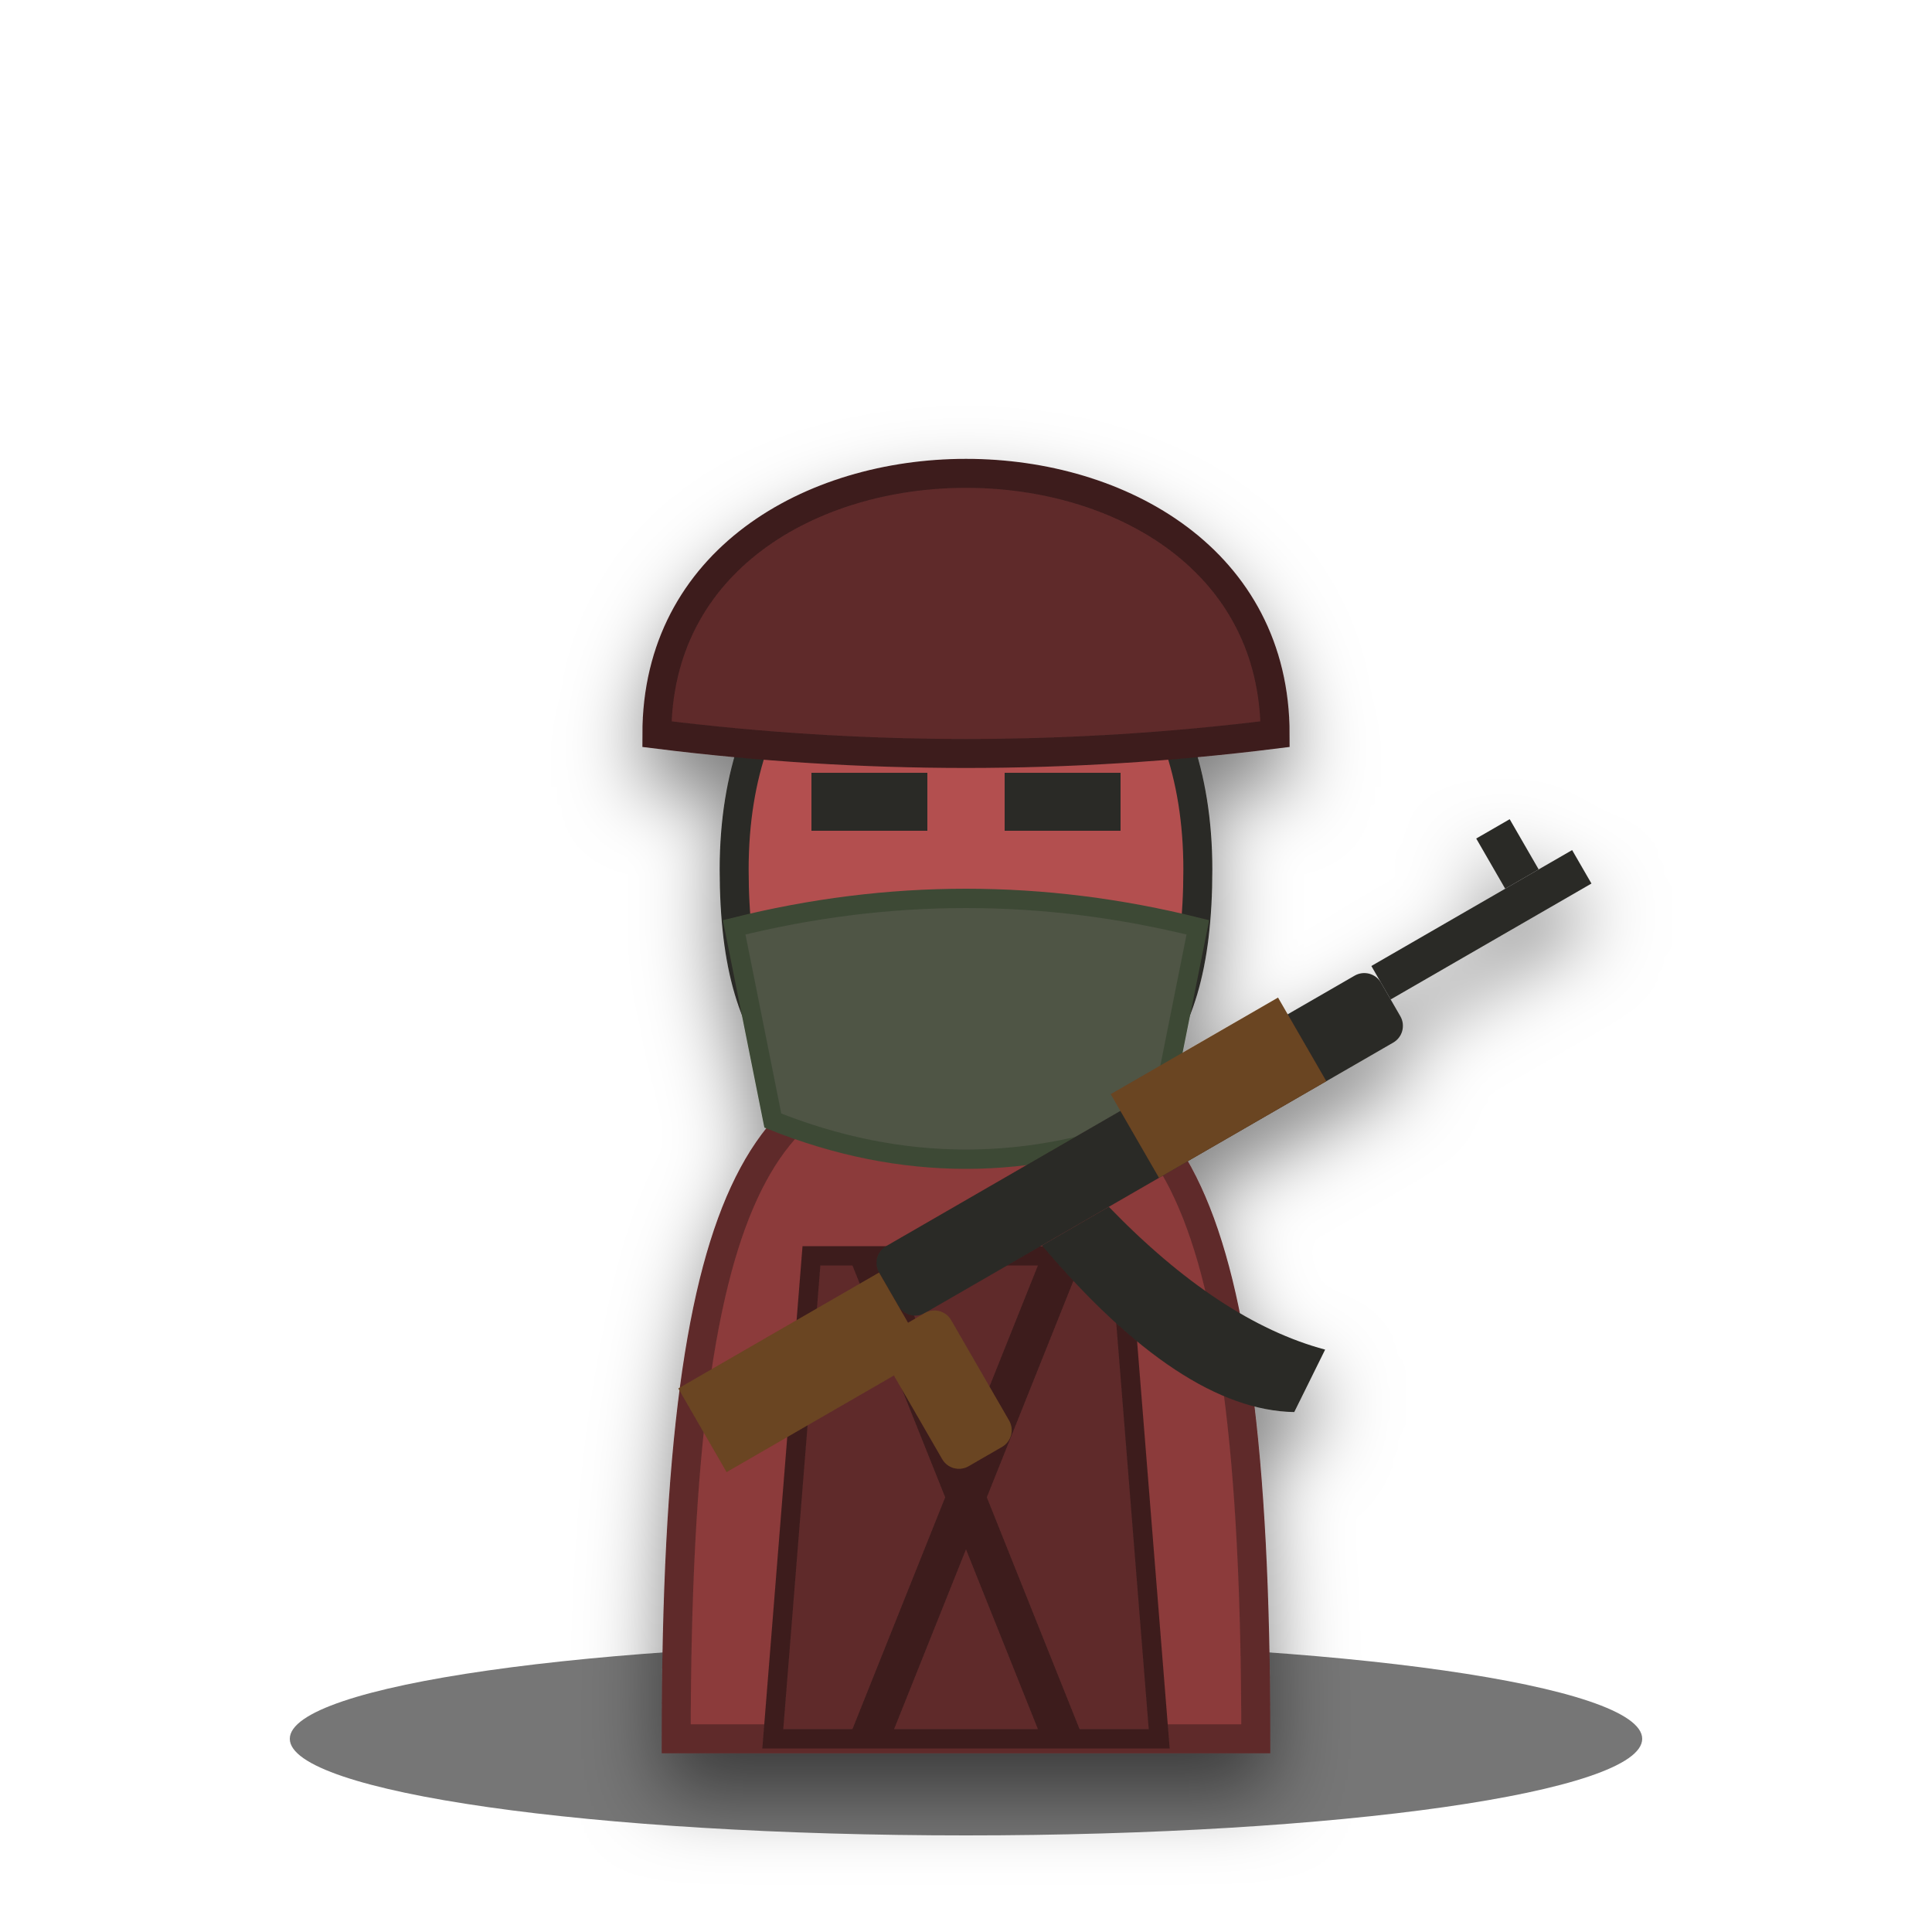
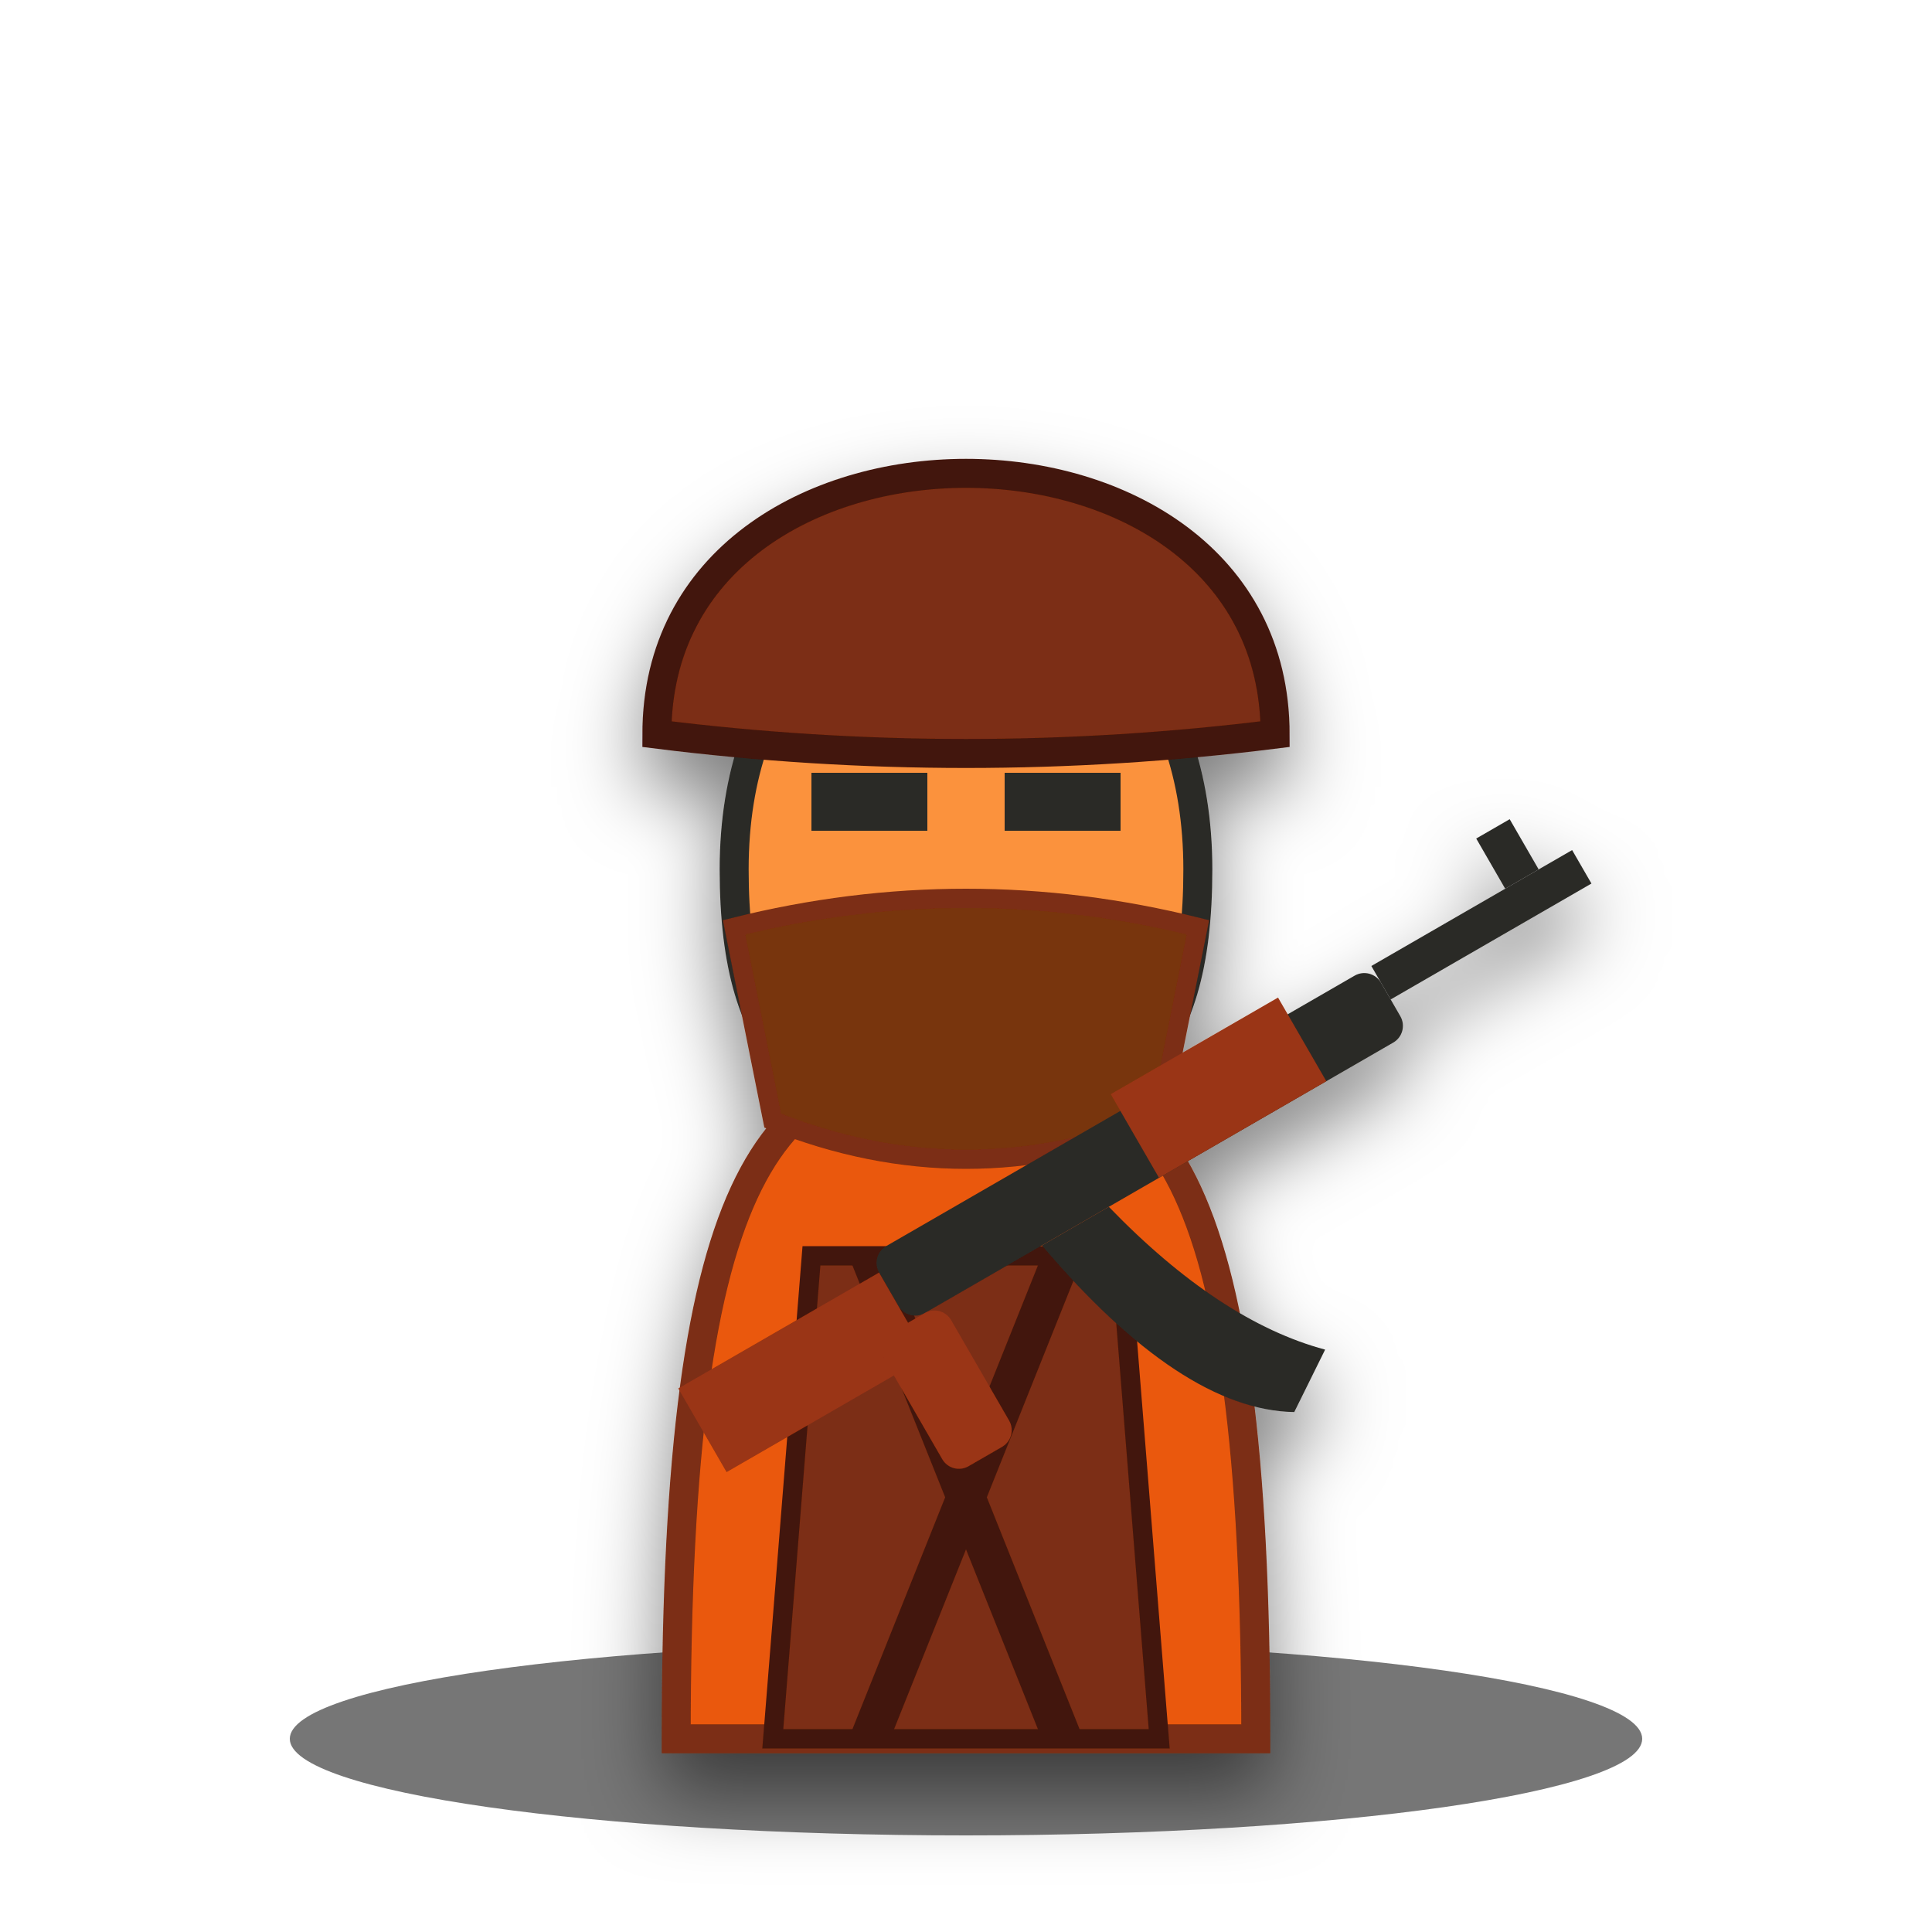
<svg xmlns="http://www.w3.org/2000/svg" viewBox="0 0 100 100">
  <defs>
    <filter id="shadow" x="-20%" y="-20%" width="140%" height="140%">
      <feDropShadow dx="0" dy="2" stdDeviation="2" flood-color="rgba(0,0,0,0.5)" />
    </filter>
  </defs>
  <ellipse cx="50" cy="90" rx="35" ry="5" fill="#1a1a1a" opacity="0.6" />
  <g filter="url(#shadow)">
-     <path d="M 35 90 C 35 60, 40 55, 50 55 C 60 55, 65 60, 65 90 Z" fill="#8c3a3a" stroke="#5e2b2b" stroke-width="1.5" />
-     <path d="M 40 90 L 42 65 L 58 65 L 60 90 Z" fill="#5e2b2b" stroke="#3d1d1d" stroke-width="1" />
-     <path d="M 45 65 L 55 90" stroke="#3d1d1d" stroke-width="2" />
-     <path d="M 55 65 L 45 90" stroke="#3d1d1d" stroke-width="2" />
-     <path d="M 38 45 C 38 25, 62 25, 62 45 C 62 55, 58 58, 50 58 C 42 58, 38 55, 38 45 Z" fill="#b35050" stroke="#2c2a26" stroke-width="1.5" />
-     <path d="M 38 48 Q 50 45 62 48 L 60 58 Q 50 62 40 58 Z" fill="#4f5445" stroke="#3d4a35" stroke-width="1" />
+     <path d="M 35 90 C 35 60, 40 55, 50 55 C 60 55, 65 60, 65 90 Z" fill="#ea580c" stroke="#7c2d12" stroke-width="1.5" />
+     <path d="M 40 90 L 42 65 L 58 65 L 60 90 Z" fill="#7c2d12" stroke="#431407" stroke-width="1" />
+     <path d="M 45 65 L 55 90" stroke="#431407" stroke-width="2" />
+     <path d="M 55 65 L 45 90" stroke="#431407" stroke-width="2" />
+     <path d="M 38 45 C 38 25, 62 25, 62 45 C 62 55, 58 58, 50 58 C 42 58, 38 55, 38 45 Z" fill="#fb923c" stroke="#2c2a26" stroke-width="1.5" />
+     <path d="M 38 48 Q 50 45 62 48 L 60 58 Q 50 62 40 58 Z" fill="#78350f" stroke="#7c2d12" stroke-width="1" />
    <rect x="42" y="40" width="6" height="3" fill="#2c2a26" />
    <rect x="52" y="40" width="6" height="3" fill="#2c2a26" />
-     <path d="M 34 38 C 34 20, 66 20, 66 38 Q 50 40 34 38 Z" fill="#5e2b2b" stroke="#3d1d1d" stroke-width="1.5" />
+     <path d="M 34 38 C 34 20, 66 20, 66 38 Q 50 40 34 38 Z" fill="#7c2d12" stroke="#431407" stroke-width="1.5" />
    <g transform="translate(45, 65) rotate(-30)">
      <rect x="0" y="0" width="30" height="4" fill="#2c2a26" rx="1" />
-       <rect x="-12" y="1" width="12" height="5" fill="#6b4423" />
+       <rect x="-12" y="1" width="12" height="5" fill="#9a3412" />
      <path d="M 8 4 Q 10 15 15 18 L 18 16 Q 14 12 12 4 Z" fill="#2c2a26" />
-       <rect x="-2" y="4" width="4" height="8" fill="#6b4423" rx="1" />
-       <rect x="15" y="-1" width="10" height="5" fill="#6b4423" />
+       <rect x="-2" y="4" width="4" height="8" fill="#9a3412" rx="1" />
+       <rect x="15" y="-1" width="10" height="5" fill="#9a3412" />
      <rect x="30" y="0" width="12" height="2" fill="#2c2a26" />
      <rect x="38" y="-3" width="2" height="3" fill="#2c2a26" />
    </g>
  </g>
</svg>
